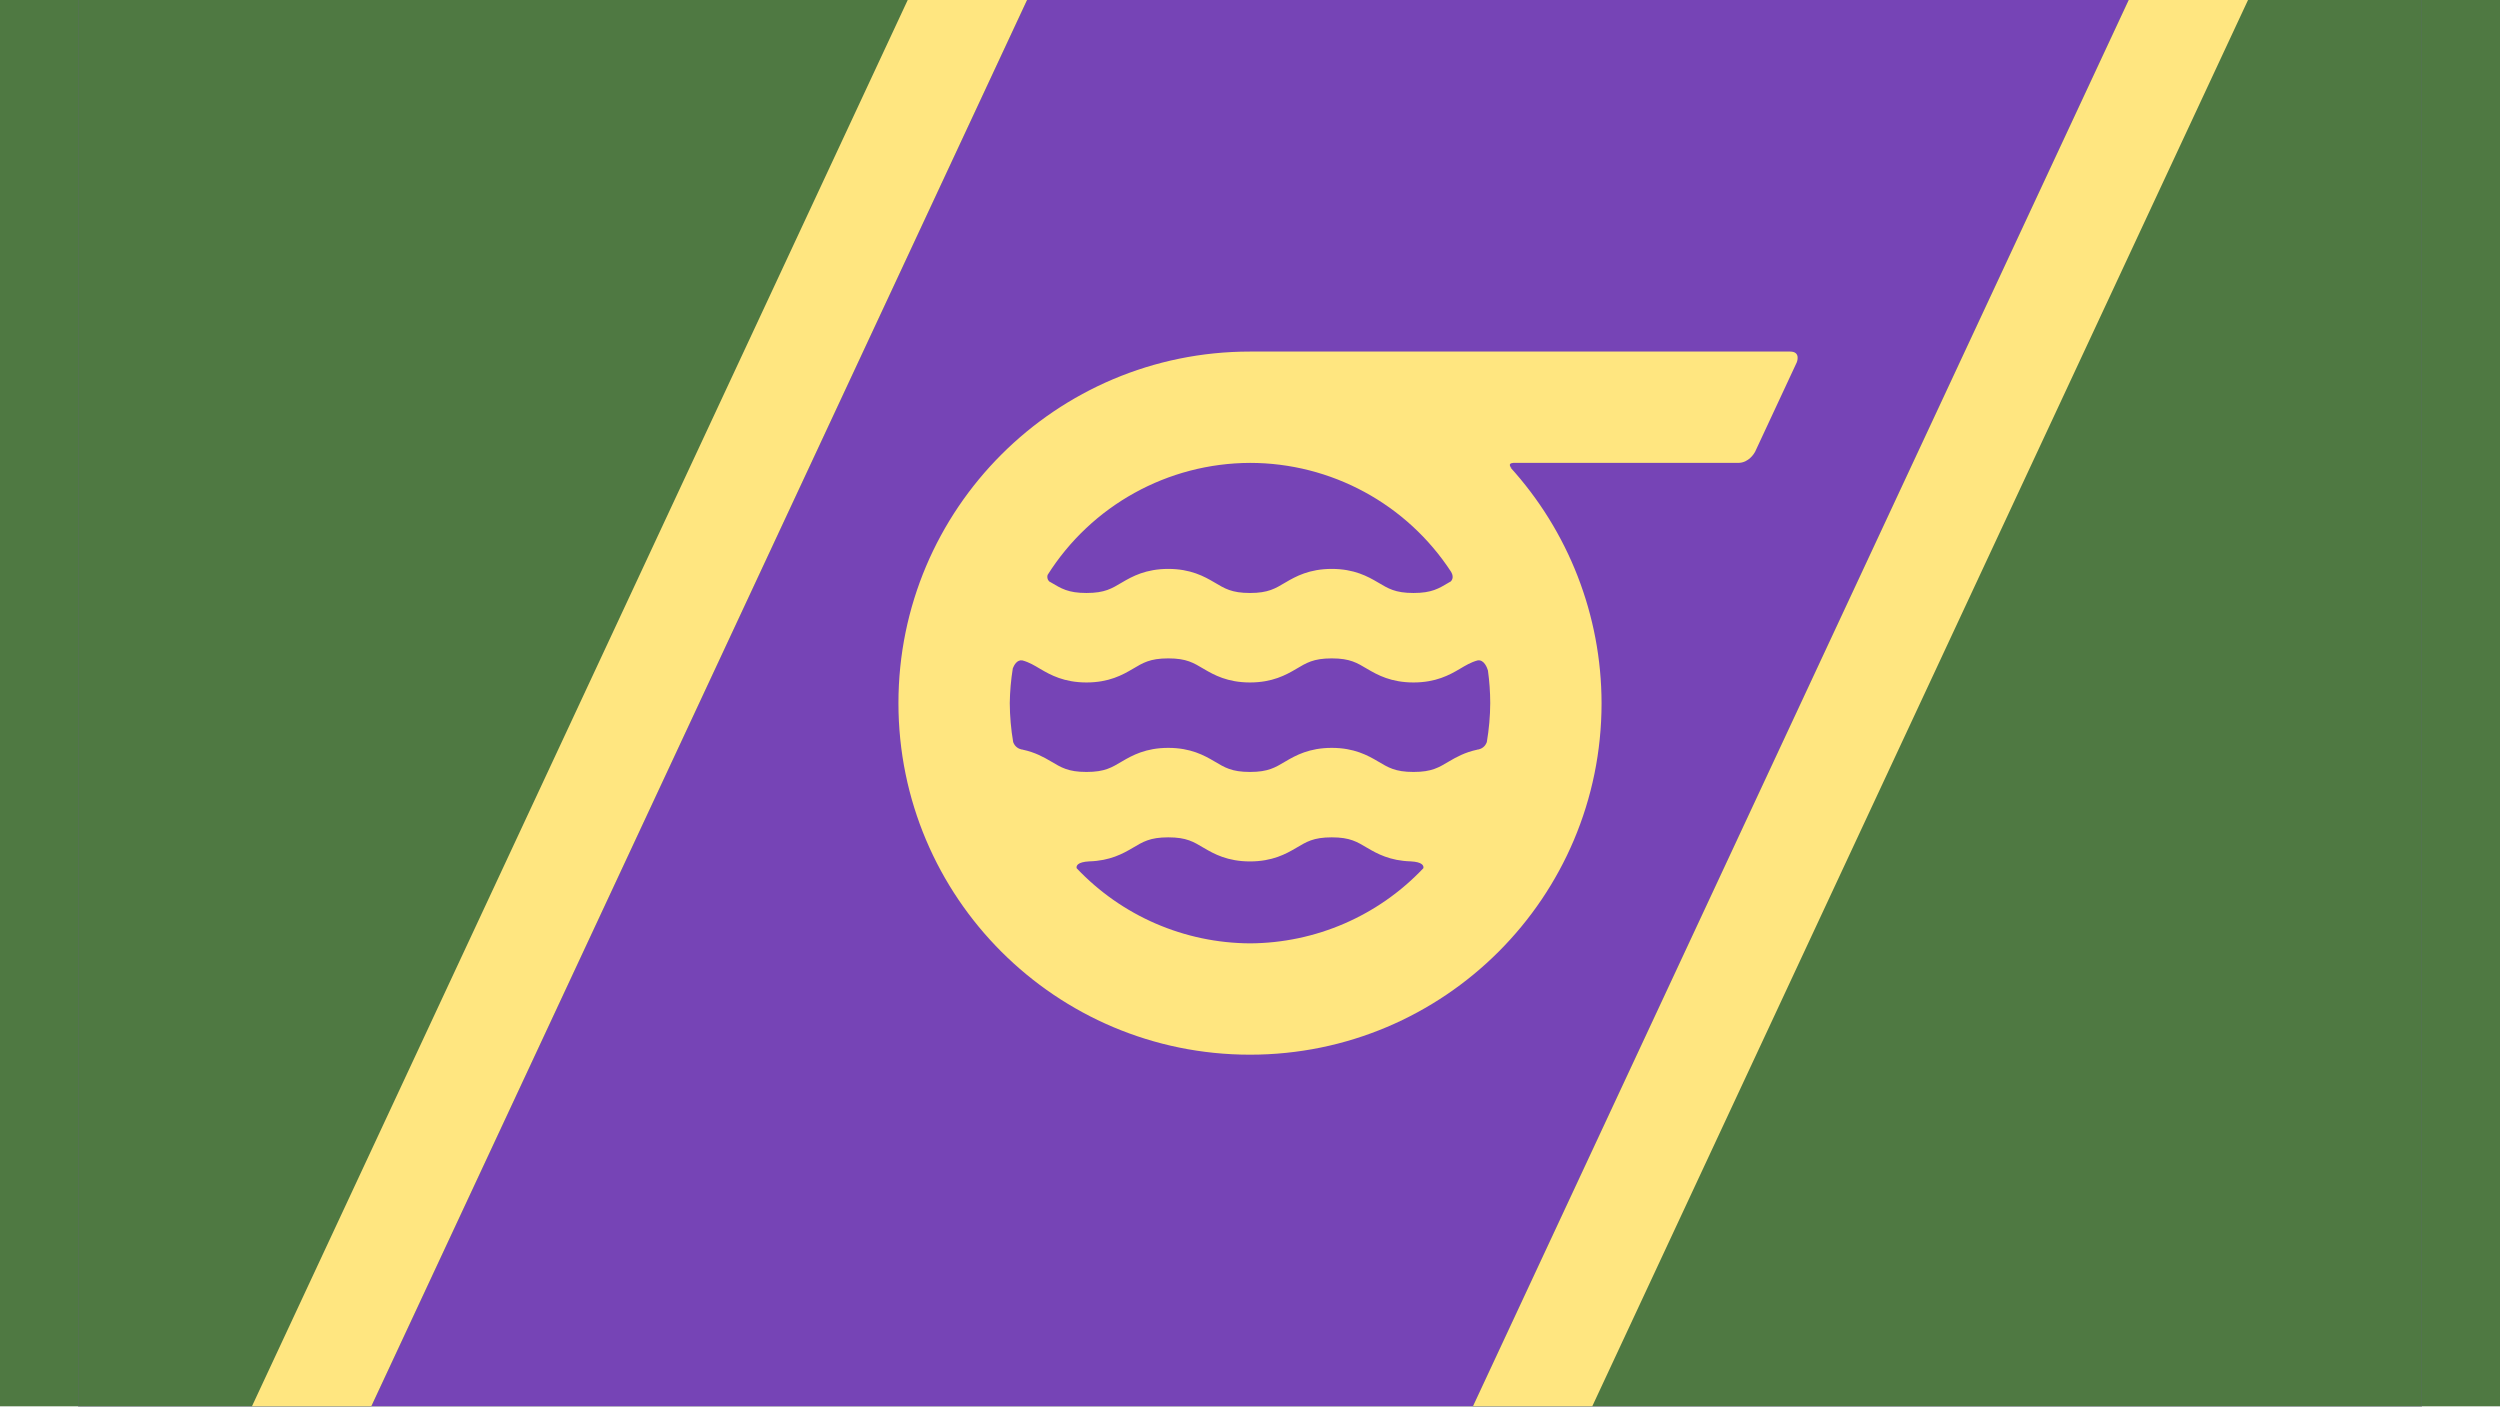
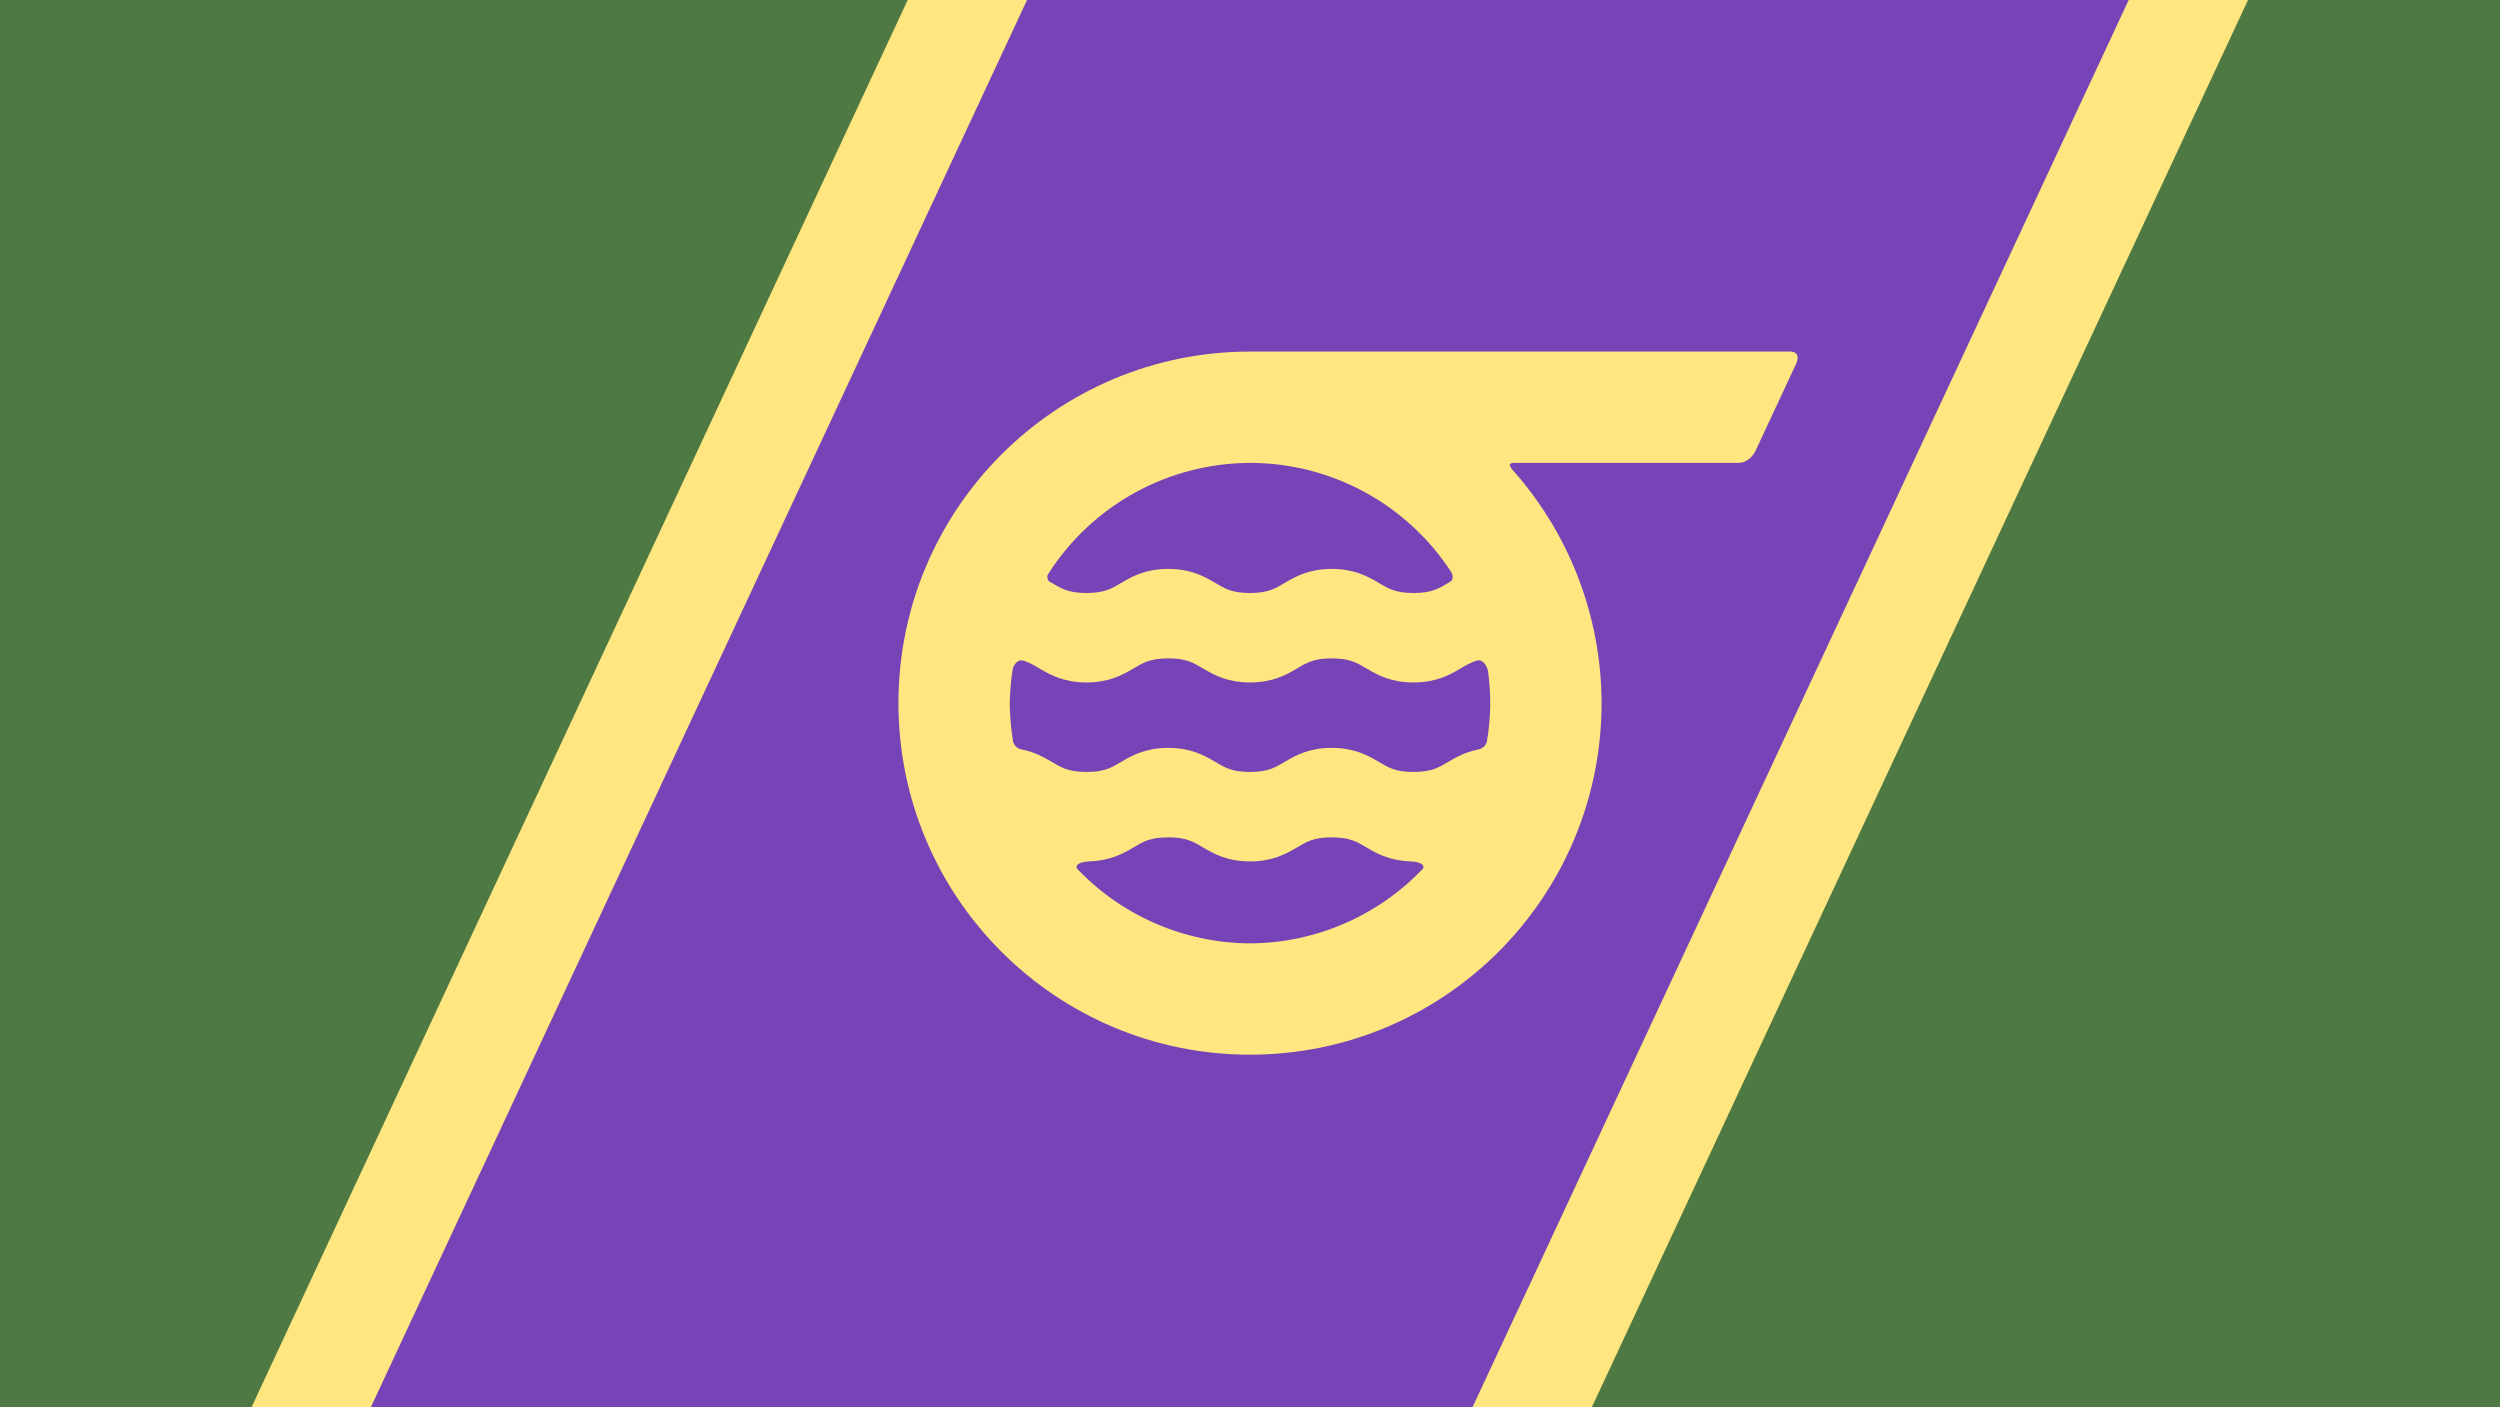
<svg xmlns="http://www.w3.org/2000/svg" width="3840" height="2160" viewBox="0 0 3840 2160" version="1.1" id="svg5">
  <defs id="defs2" />
  <g id="g977" transform="translate(1134.502,74.19368)" style="display:none">
    <circle style="display:inline;fill:#000000;stroke:none;stroke-width:4.096;stroke-linecap:round;stroke-linejoin:round;paint-order:stroke fill markers" id="path31" cx="-517.525" cy="217.625" r="79.375" />
    <path style="display:inline;fill:#000000;stroke:none;stroke-width:0.265px;stroke-linecap:butt;stroke-linejoin:miter;stroke-opacity:1" d="M -392.941,138.25 H -517.525 v 25.134 h 112.872 z" id="path2434" />
    <circle style="display:inline;fill:#ffffff;stroke:none;stroke-width:2.799;stroke-linecap:round;stroke-linejoin:round;paint-order:stroke fill markers" id="circle153" cx="-517.525" cy="217.625" r="54.24" />
    <path style="display:inline;fill:none;stroke:#ff0000;stroke-width:0.265;stroke-linecap:butt;stroke-linejoin:miter;stroke-miterlimit:4;stroke-dasharray:none;stroke-opacity:1" d="M -512.865,395.444 -341.369,27.669" id="path206" />
    <path id="circle3733" style="display:inline;fill:#000000;stroke:none;stroke-width:4.096;stroke-linecap:round;stroke-linejoin:round;paint-order:stroke fill markers" d="m -832.379,138.25 a 79.375,79.375 0 0 0 -79.375,79.375 79.375,79.375 0 0 0 79.375,79.375 79.375,79.375 0 0 0 79.375,-79.375 79.375,79.375 0 0 0 -20.758,-53.404 l 0.359,0.358 0.044,-0.032 c 0,0 -1.04,-1.064 0.439,-1.163 h 50.777 v -0.002 h 0.06 c 2.32,-0.036 3.555,-2.152 3.731,-2.476 l 9.421,-20.217 c 0,0 1.015,-2.439 -1.515,-2.439 z m 0,25.135 a 54.24,54.24 0 0 1 45.411,24.61 c 0.806,1.378 -0.047,2.106 -0.047,2.106 l 0.029,0.012 c -0.151,0.087 -0.309,0.176 -0.453,0.261 -2.307,1.36 -3.854,2.382 -8.024,2.382 -4.17,0 -5.718,-1.022 -8.025,-2.382 -2.307,-1.36 -5.377,-3.055 -10.436,-3.055 -5.059,0 -8.128,1.695 -10.436,3.055 -2.307,1.36 -3.855,2.382 -8.025,2.382 -4.17,0 -5.717,-1.022 -8.024,-2.382 -2.307,-1.36 -5.367,-3.055 -10.426,-3.055 -5.059,0 -8.128,1.695 -10.436,3.055 -2.307,1.36 -3.854,2.382 -8.024,2.382 -4.17,0 -5.717,-1.022 -8.024,-2.382 -0.145,-0.085 -0.303,-0.175 -0.454,-0.262 l 0.029,-0.011 c 0,0 -0.567,-0.484 -0.34,-1.409 a 54.24,54.24 0 0 1 45.704,-25.308 z m -18.455,44.138 c 4.17,0 5.717,1.022 8.024,2.382 2.307,1.36 5.367,3.055 10.426,3.055 5.059,0 8.128,-1.695 10.436,-3.055 2.307,-1.36 3.855,-2.382 8.025,-2.382 4.17,0 5.717,1.022 8.024,2.382 2.307,1.36 5.377,3.055 10.436,3.055 5.059,0 8.129,-1.695 10.436,-3.055 1.375,-0.811 2.483,-1.499 4.034,-1.924 1.489,-0.251 2.175,1.728 2.336,2.278 a 54.24,54.24 0 0 1 0.518,7.366 54.24,54.24 0 0 1 -0.77,8.795 c -0.424,1.168 -1.34,1.537 -1.843,1.653 -0.055,0.011 -0.11,0.021 -0.164,0.032 -0.114,0.018 -0.183,0.021 -0.183,0.021 l 0.013,0.013 c -2.764,0.586 -4.745,1.695 -6.353,2.643 -2.307,1.36 -3.854,2.382 -8.024,2.382 -4.17,0 -5.718,-1.022 -8.025,-2.382 -2.307,-1.36 -5.377,-3.055 -10.436,-3.055 -5.059,0 -8.128,1.695 -10.436,3.055 -2.307,1.36 -3.854,2.382 -8.024,2.382 -4.17,0 -5.718,-1.022 -8.025,-2.382 -2.307,-1.36 -5.367,-3.055 -10.426,-3.055 -5.059,0 -8.129,1.695 -10.436,3.055 -2.307,1.36 -3.854,2.382 -8.024,2.382 -4.17,0 -5.717,-1.022 -8.024,-2.382 -1.608,-0.948 -3.589,-2.057 -6.353,-2.643 l 0.013,-0.013 c 0,0 -0.069,-0.002 -0.183,-0.021 -0.054,-0.011 -0.109,-0.021 -0.164,-0.032 -0.503,-0.116 -1.419,-0.485 -1.843,-1.653 a 54.24,54.24 0 0 1 -0.77,-8.795 54.24,54.24 0 0 1 0.688,-7.859 c 0.31,-0.781 0.986,-1.984 2.167,-1.784 1.551,0.426 2.659,1.114 4.034,1.924 2.307,1.36 5.377,3.055 10.436,3.055 5.059,0 8.119,-1.695 10.426,-3.055 2.307,-1.36 3.864,-2.382 8.034,-2.382 z m -5.2e-4,40.405 c 4.17,0 5.717,1.022 8.025,2.382 2.307,1.36 5.367,3.055 10.426,3.055 5.059,0 8.129,-1.695 10.436,-3.055 2.307,-1.36 3.854,-2.382 8.024,-2.382 4.17,0 5.717,1.022 8.024,2.382 2.211,1.303 5.128,2.911 9.821,3.042 2.644,0.149 2.959,0.97 2.844,1.542 a 54.24,54.24 0 0 1 -39.144,16.969 54.24,54.24 0 0 1 -39.144,-16.969 c -0.116,-0.573 0.2,-1.394 2.849,-1.542 4.688,-0.133 7.595,-1.739 9.805,-3.042 2.307,-1.36 3.864,-2.382 8.034,-2.382 z" />
  </g>
  <g id="layer1" transform="translate(309.5625,107.8125)">
-     <rect style="display:inline;fill:#4f7942;fill-opacity:1;stroke:#4f7942;stroke-width:198.212;stroke-miterlimit:10;stroke-opacity:1" id="rect854" width="3641.787" height="1961.787" x="-210.456" y="-8.706" />
-     <rect style="fill:#7644b6;fill-opacity:1;stroke:none;stroke-width:66.325;stroke-linecap:round;stroke-linejoin:round;paint-order:stroke fill markers" id="rect65" width="3600" height="2160" x="-189.562" y="-107.812" />
-     <path id="path220" style="display:inline;fill:#4f7942;fill-opacity:1;stroke:none;stroke-width:2.4;stroke-linecap:butt;stroke-linejoin:miter;stroke-miterlimit:4;stroke-dasharray:none;stroke-opacity:1" d="M 2960.123,-107.812 1952.897,2052.187 H 3410.437 V -107.812 Z" />
-     <path id="path1424" style="fill:#4f7942;fill-opacity:1;stroke:none;stroke-width:2.4;stroke-linecap:butt;stroke-linejoin:miter;stroke-miterlimit:4;stroke-dasharray:none;stroke-opacity:1" d="M 260.752,2052.188 1267.978,-107.812 H -189.562 V 2052.188 Z" />
-     <path style="fill:#ffe680;fill-opacity:1;stroke:none;stroke-width:2.4px;stroke-linecap:butt;stroke-linejoin:miter;stroke-opacity:1" d="M 2136.179,2052.187 3143.405,-107.812 H 2960.123 L 1952.897,2052.187 Z" id="path76850" />
-     <path style="fill:#ffe680;fill-opacity:1;stroke:none;stroke-width:2.4px;stroke-linecap:butt;stroke-linejoin:miter;stroke-opacity:1" d="M 260.752,2052.188 1267.978,-107.812 H 1084.696 L 77.47,2052.188 Z" id="path81010" />
+     <rect style="fill:#4f7942;fill-opacity:1;fill-rule:evenodd;stroke-width:1.143" id="rect1259" width="3860" height="3860" x="-319.562" y="-957.813" />
+     <rect style="fill:#ffe680;fill-opacity:1;fill-rule:evenodd;stroke-width:2.364" id="rect1223" width="1865.82" height="6000" x="937.506" y="-2799.499" transform="rotate(25)" />
+     <rect style="fill:#7644b6;fill-opacity:1;fill-rule:evenodd;stroke-width:2.144" id="rect1223-9" width="1533.6" height="6000" x="1103.616" y="-2799.499" transform="rotate(25)" />
    <path id="circle3733-9" style="display:inline;fill:#ffe680;fill-opacity:1;stroke:none;stroke-width:27.864;stroke-linecap:round;stroke-linejoin:round;paint-order:stroke fill markers" d="M 1610.437,432.188 A 540,540 0 0 0 1070.438,972.188 540,540 0 0 0 1610.437,1512.187 540,540 0 0 0 2150.437,972.188 540,540 0 0 0 2009.218,608.873 l 2.44,2.436 0.299,-0.218 c 0,0 -7.076,-7.235 2.985,-7.914 h 345.442 v -0.009 h 0.407 c 15.784,-0.246 24.186,-14.64 25.383,-16.843 l 64.09,-137.542 c 0,0 6.905,-16.594 -10.308,-16.594 z m 0,171 a 369,369 0 0 1 308.939,167.428 c 5.485,9.376 -0.32,14.33 -0.32,14.33 l 0.2,0.082 c -1.027,0.595 -2.099,1.199 -3.083,1.779 -15.697,9.253 -26.221,16.207 -54.591,16.207 -28.371,0 -38.898,-6.954 -54.594,-16.207 -15.697,-9.252 -36.579,-20.781 -70.995,-20.781 -34.416,0 -55.298,11.529 -70.995,20.781 -15.698,9.253 -26.223,16.207 -54.594,16.207 -28.37,0 -38.895,-6.954 -54.59,-16.207 -15.697,-9.252 -36.514,-20.781 -70.931,-20.781 -34.416,0 -55.296,11.529 -70.995,20.781 -15.696,9.253 -26.221,16.207 -54.591,16.207 -28.371,0 -38.894,-6.954 -54.59,-16.207 -0.985,-0.581 -2.058,-1.187 -3.087,-1.782 l 0.197,-0.073 c 0,0 -3.854,-3.292 -2.31,-9.587 A 369,369 0 0 1 1610.437,603.193 Z m -125.553,300.28 c 28.371,0 38.893,6.95 54.591,16.203 15.696,9.252 36.515,20.784 70.931,20.784 34.416,0 55.298,-11.532 70.994,-20.784 15.697,-9.254 26.223,-16.203 54.594,-16.203 28.369,0 38.894,6.95 54.591,16.203 15.697,9.252 36.577,20.784 70.995,20.784 34.416,0 55.3,-11.532 70.998,-20.784 9.354,-5.514 16.895,-10.196 27.447,-13.092 10.127,-1.709 14.797,11.759 15.89,15.497 a 369,369 0 0 1 3.523,50.112 369,369 0 0 1 -5.238,59.836 c -2.884,7.945 -9.117,10.455 -12.537,11.243 -0.374,0.073 -0.747,0.143 -1.118,0.218 -0.775,0.124 -1.245,0.141 -1.245,0.141 l 0.091,0.091 c -18.803,3.987 -32.279,11.531 -43.218,17.979 -15.697,9.253 -26.221,16.203 -54.59,16.203 -28.371,0 -38.898,-6.951 -54.594,-16.203 -15.697,-9.252 -36.579,-20.784 -70.995,-20.784 -34.416,0 -55.298,11.532 -70.995,20.784 -15.698,9.253 -26.22,16.203 -54.59,16.203 -28.37,0 -38.898,-6.951 -54.594,-16.203 -15.696,-9.252 -36.511,-20.784 -70.928,-20.784 -34.416,0 -55.3,11.532 -70.998,20.784 -15.696,9.253 -26.221,16.203 -54.59,16.203 -28.371,0 -38.894,-6.951 -54.591,-16.203 -10.94,-6.448 -24.415,-13.992 -43.217,-17.979 l 0.091,-0.091 c 0,0 -0.47,-0.019 -1.245,-0.141 -0.37,-0.073 -0.744,-0.146 -1.118,-0.218 -3.42,-0.788 -9.652,-3.298 -12.537,-11.243 a 369,369 0 0 1 -5.238,-59.836 369,369 0 0 1 4.679,-53.469 c 2.107,-5.315 6.71,-13.5 14.741,-12.139 10.55,2.896 18.09,7.578 27.443,13.092 15.697,9.252 36.582,20.784 70.998,20.784 34.416,0 55.232,-11.532 70.928,-20.784 15.697,-9.254 26.287,-16.203 54.658,-16.203 z m 0,274.883 c 28.371,0 38.896,6.953 54.594,16.207 15.696,9.252 36.511,20.784 70.928,20.784 34.416,0 55.302,-11.532 70.998,-20.784 15.697,-9.254 26.22,-16.207 54.591,-16.207 28.369,0 38.894,6.953 54.591,16.207 15.045,8.867 34.889,19.801 66.811,20.697 17.986,1.01 20.133,6.598 19.346,10.491 a 369,369 0 0 1 -266.301,115.442 369,369 0 0 1 -266.301,-115.442 c -0.787,-3.895 1.364,-9.485 19.382,-10.491 31.895,-0.902 51.667,-11.832 66.705,-20.697 15.697,-9.254 26.287,-16.207 54.657,-16.207 z" />
  </g>
</svg>
